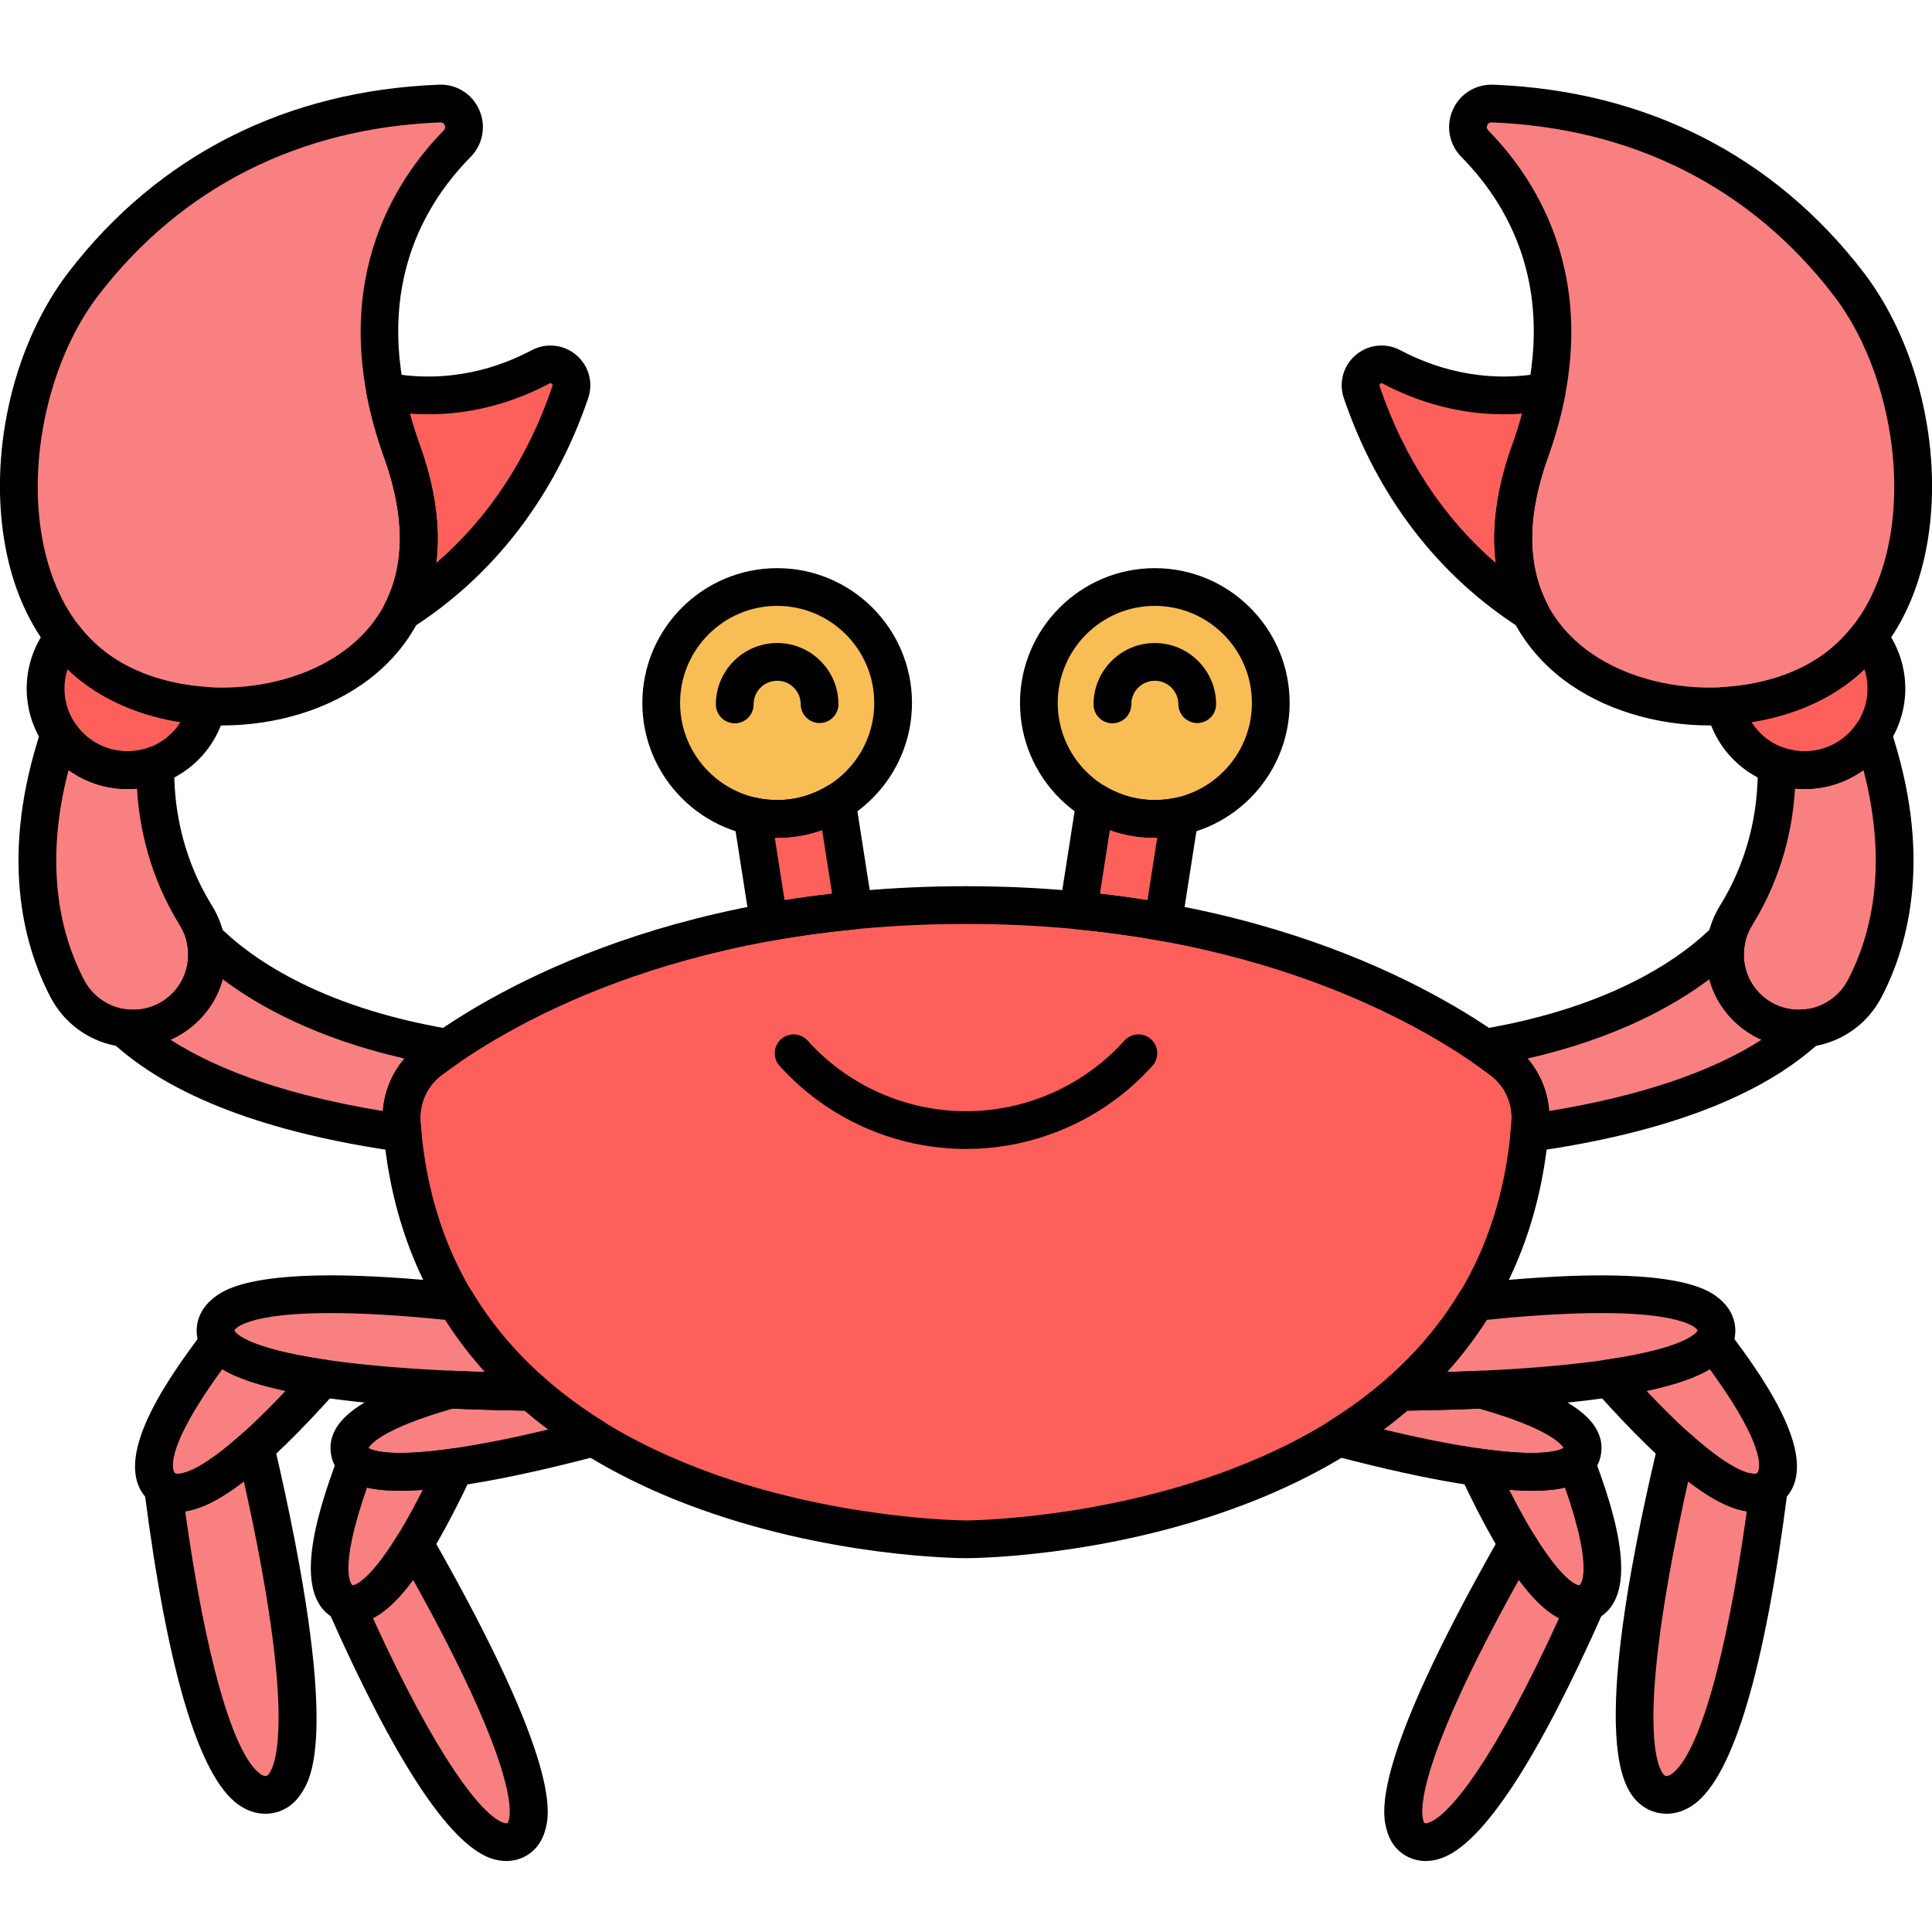
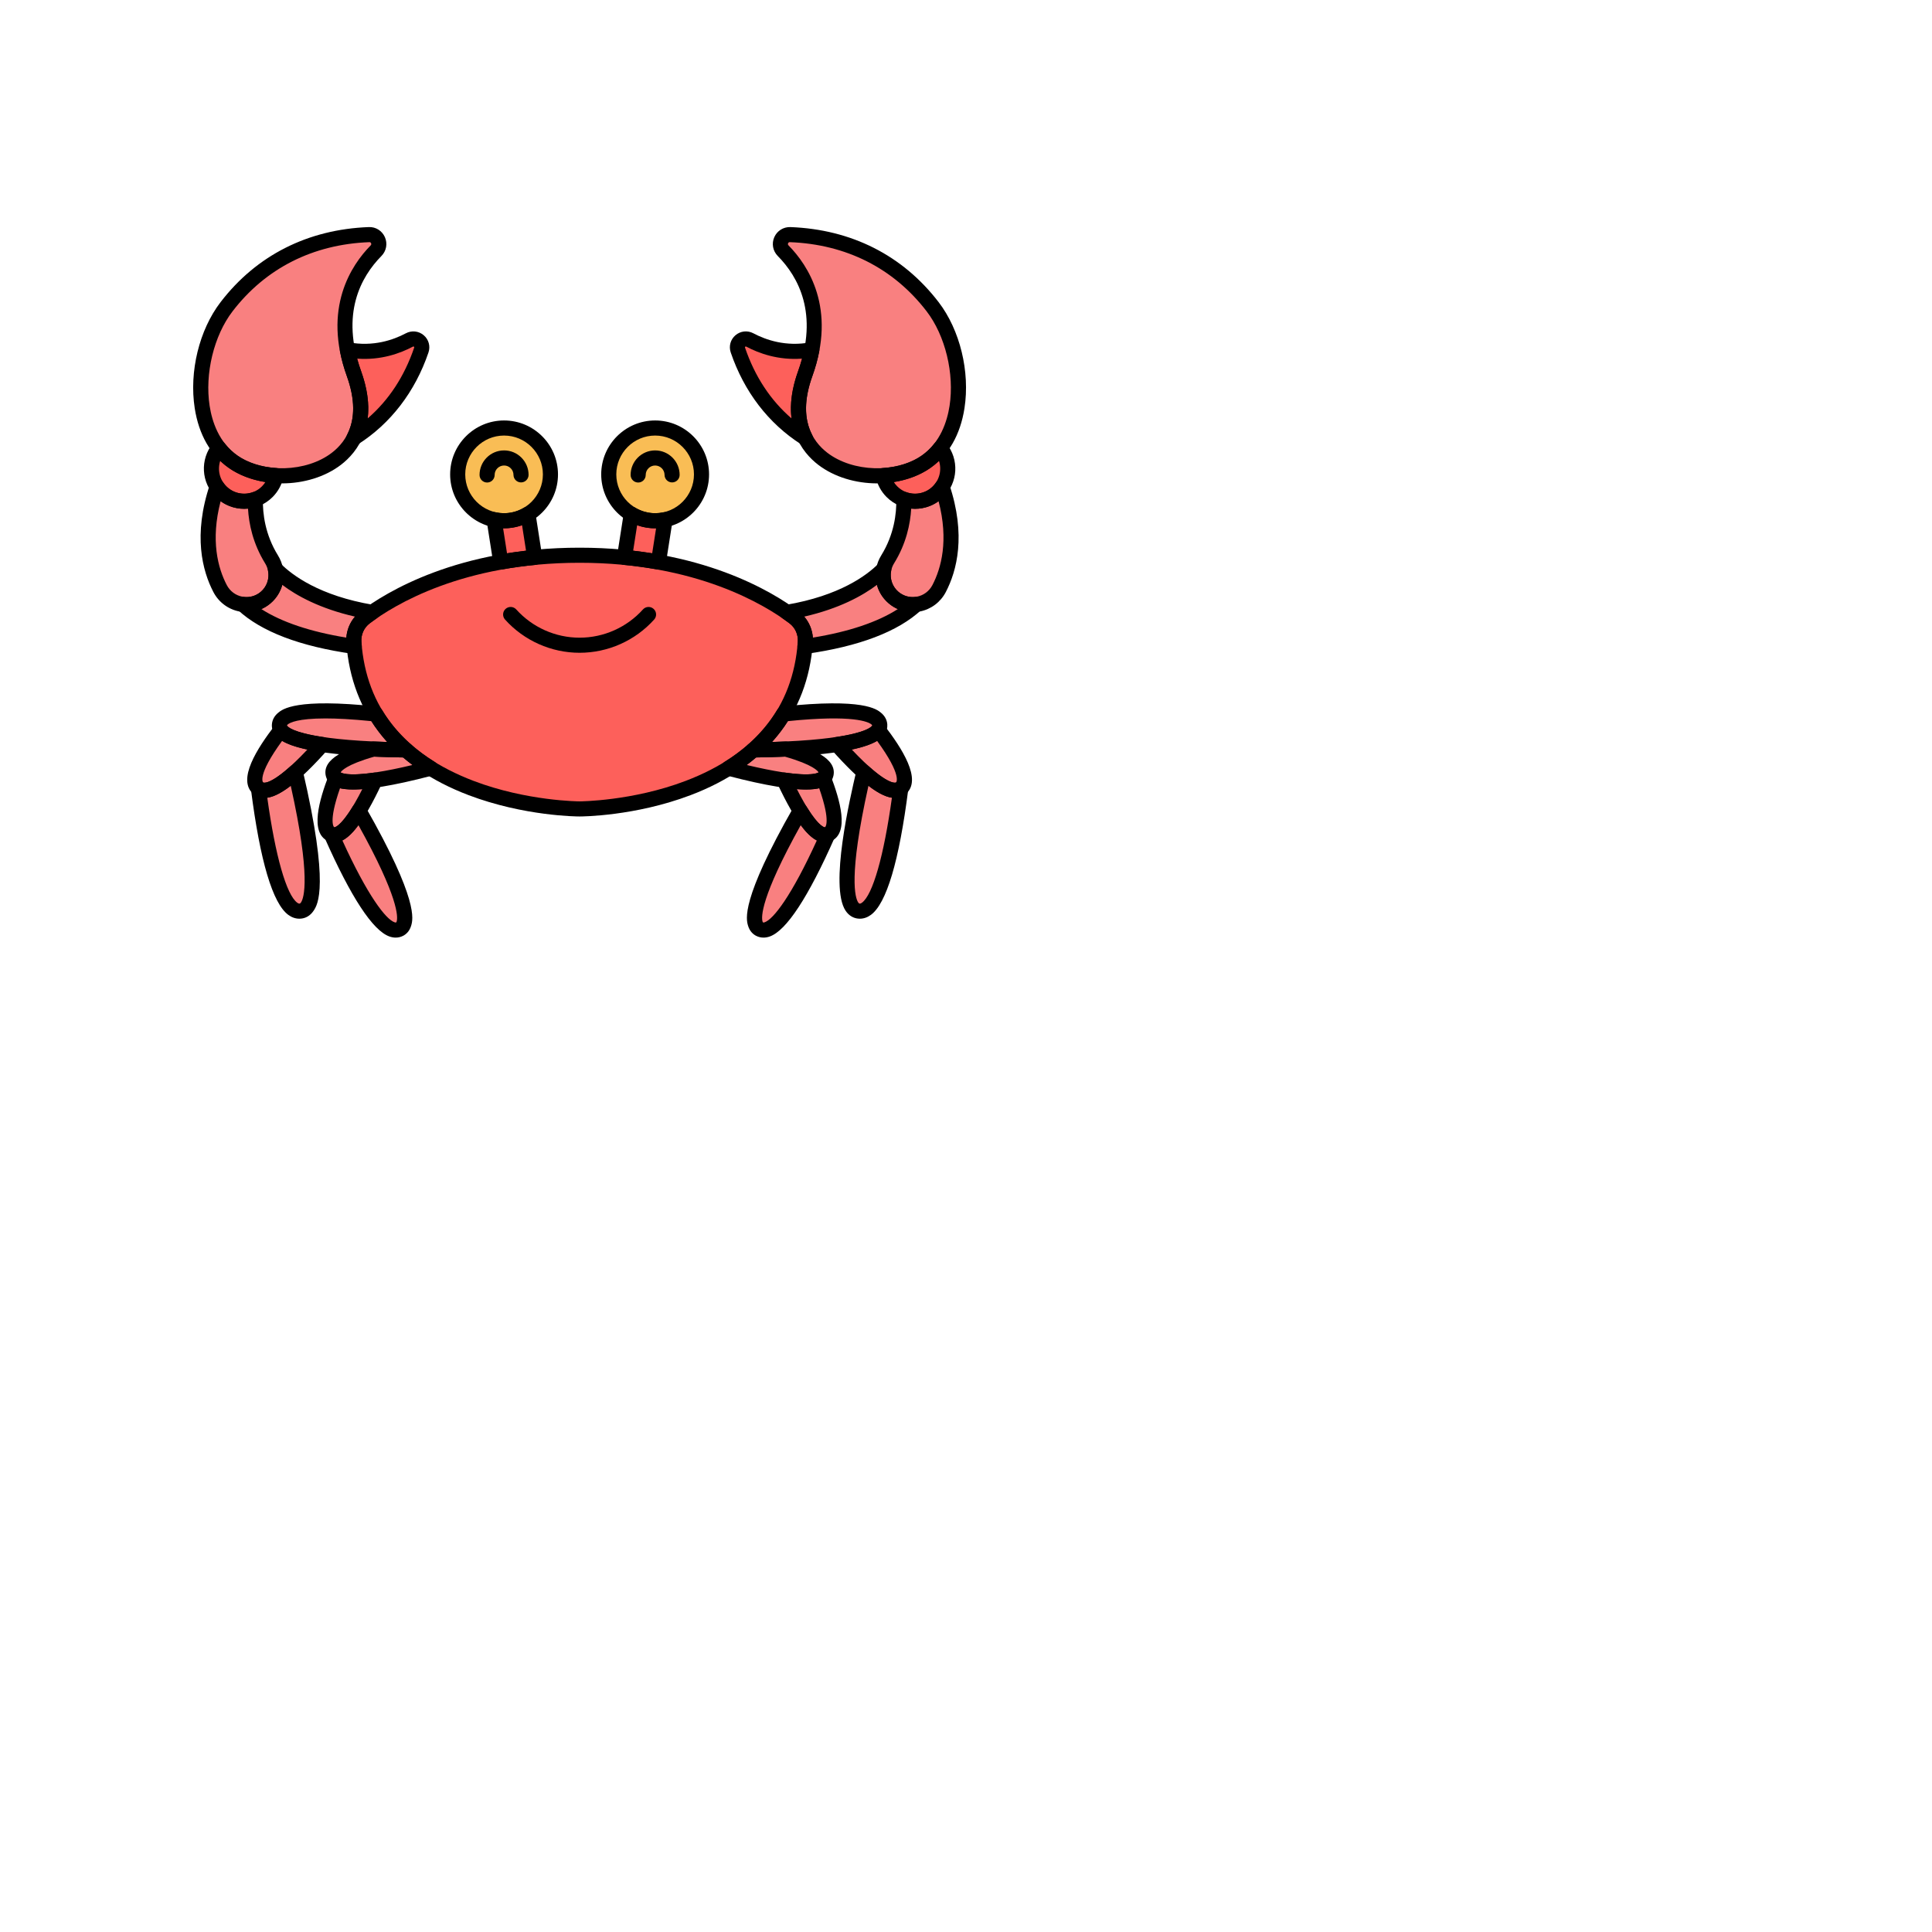
- <svg xmlns="http://www.w3.org/2000/svg" enable-background="new 0 0 256 256" height="512" viewBox="0 0 256 256" width="512">
+ <svg xmlns="http://www.w3.org/2000/svg" enable-background="new 0 0 512 512" height="100" viewBox="-64 -64 640 640" width="100">
  <g fill="#f98080">
    <path d="m29.039 177.799c-6.441 8.428-10.891 16.425-7.471 19.326 3.675 3.118 12.476-4.731 21.173-14.487-6.711-.992-12.109-2.513-13.702-4.839z" />
    <path d="m21.608 197.15c1.977 15.518 6.489 42.027 14.124 40.628 7.317-1.34 2.159-28.677-1.892-46.037-5.273 4.751-9.827 7.381-12.232 5.409z" />
    <path d="m47.194 193.769c-3.39 8.924-5.173 16.966-1.478 18.589 3.971 1.745 9.545-7.286 14.54-17.936-6.042.869-11.09.944-13.062-.653z" />
    <path d="m45.758 212.369c5.693 12.877 16.397 34.582 22.623 31.413 5.967-3.036-5.507-25.289-13.462-39.222-3.328 5.453-6.58 8.892-9.161 7.809z" />
    <path d="m226.961 177.799c6.441 8.428 10.891 16.425 7.471 19.326-3.675 3.118-12.476-4.731-21.173-14.487 6.71-.992 12.109-2.513 13.702-4.839z" />
    <path d="m234.392 197.15c-1.977 15.518-6.489 42.027-14.124 40.628-7.317-1.34-2.159-28.677 1.892-46.037 5.273 4.751 9.827 7.381 12.232 5.409z" />
    <path d="m208.806 193.769c3.39 8.924 5.173 16.966 1.478 18.589-3.971 1.745-9.545-7.286-14.54-17.936 6.042.869 11.09.944 13.062-.653z" />
    <path d="m210.242 212.369c-5.693 12.877-16.397 34.582-22.623 31.413-5.967-3.036 5.507-25.289 13.462-39.222 3.328 5.453 6.58 8.892 9.161 7.809z" />
    <path d="m70.465 184.429c-3.138-.038-6.845-.125-10.738-.303-7.78 2.178-14.111 5.004-13.364 8.347 1.155 5.173 19.108 1.471 32.278-1.991-2.854-1.772-5.603-3.783-8.176-6.053z" />
    <path d="m60.462 172.524c-13.362-1.422-31.486-2.254-31.897 3.631-.478 6.836 27.082 8.092 41.901 8.274-3.809-3.359-7.227-7.291-10.004-11.905z" />
    <path d="m196.273 184.126c-3.893.178-7.6.265-10.738.303-2.573 2.27-5.321 4.281-8.176 6.053 13.17 3.461 31.123 7.163 32.278 1.991.747-3.343-5.584-6.169-13.364-8.347z" />
    <path d="m195.538 172.524c-2.777 4.614-6.195 8.546-10.004 11.905 14.819-.182 42.379-1.437 41.901-8.274-.411-5.885-18.535-5.053-31.897-3.631z" />
  </g>
  <path d="m202.748 59.758c-3.209 8.915-2.712 16.005.016 21.345-10.344-6.597-18.03-16.497-22.334-29.151-.813-2.388 1.725-4.522 3.952-3.338 4.691 2.494 11.861 4.873 20.553 3.244-.48 2.503-1.191 5.133-2.187 7.9z" fill="#fd605b" />
  <path d="m199.013 140.485c-8.677-6.542-31.836-20.558-71.013-20.558s-62.336 14.016-71.013 20.558c-2.59 1.953-3.997 5.084-3.76 8.32 4.055 55.162 74.773 55.162 74.773 55.162s70.718 0 74.772-55.161c.238-3.236-1.169-6.368-3.759-8.321z" fill="#fd605b" />
  <path d="m53.252 59.758c-7.49-20.805.766-34.061 7.325-40.716 1.987-2.016.506-5.431-2.324-5.322-19.516.747-35.865 9.123-47.191 23.875-10.864 14.15-12.698 41.011 2.19 51.382 15.956 11.113 51.412 2.482 40-29.219z" fill="#f98080" />
  <path d="m53.252 59.758c3.209 8.915 2.712 16.005-.016 21.345 10.344-6.597 18.03-16.497 22.334-29.151.813-2.388-1.725-4.522-3.952-3.338-4.691 2.494-11.861 4.873-20.553 3.244.48 2.503 1.191 5.133 2.187 7.9z" fill="#fd605b" />
  <path d="m13.252 88.977c-1.844-1.285-3.431-2.825-4.777-4.56-3.474 4.273-3.201 10.568.799 14.518 4.253 4.2 11.106 4.157 15.306-.096 1.498-1.517 2.446-3.366 2.866-5.306-5.249-.313-10.302-1.845-14.194-4.556z" fill="#fd605b" />
  <path d="m20.595 101.389c-3.809 1.39-8.244.584-11.32-2.454-.523-.516-.978-1.074-1.374-1.661-5.23 15.566-2.657 26.665 1.003 33.688 2.92 5.605 10.248 7.098 15.072 3.015 3.726-3.152 4.533-8.549 1.966-12.7-4.723-7.636-5.443-15.323-5.347-19.888z" fill="#f98080" />
  <path d="m202.748 59.758c7.49-20.805-.766-34.061-7.325-40.716-1.987-2.016-.506-5.431 2.324-5.322 19.516.747 35.865 9.123 47.191 23.875 10.864 14.15 12.698 41.011-2.19 51.382-15.956 11.113-51.412 2.482-40-29.219z" fill="#f98080" />
  <path d="m242.748 88.977c1.844-1.285 3.431-2.825 4.777-4.56 3.475 4.273 3.201 10.568-.799 14.519-4.253 4.2-11.106 4.157-15.306-.096-1.498-1.517-2.446-3.366-2.866-5.306 5.249-.314 10.302-1.846 14.194-4.557z" fill="#fd605b" />
  <path d="m235.405 101.389c3.809 1.39 8.244.584 11.32-2.454.523-.516.978-1.074 1.374-1.661 5.23 15.566 2.657 26.665-1.003 33.688-2.92 5.605-10.248 7.098-15.072 3.015-3.726-3.152-4.533-8.549-1.966-12.7 4.723-7.636 5.443-15.323 5.347-19.888z" fill="#f98080" />
  <path d="m196.725 138.837c.846.586 1.616 1.142 2.288 1.649 2.59 1.953 3.997 5.084 3.76 8.32-.033.452-.083.891-.125 1.336 13.068-1.837 28.044-5.73 36.875-13.93-2.584.317-5.299-.374-7.497-2.234-2.818-2.384-3.963-6.052-3.245-9.495-4.225 4.236-13.721 11.269-32.056 14.354z" fill="#f98080" />
  <path d="m53.228 148.805c-.238-3.236 1.169-6.367 3.76-8.32.672-.507 1.441-1.062 2.288-1.649-18.335-3.085-27.831-10.118-32.055-14.354.719 3.442-.426 7.11-3.245 9.495-2.198 1.86-4.914 2.551-7.497 2.234 8.83 8.199 23.807 12.093 36.875 13.93-.044-.444-.093-.883-.126-1.336z" fill="#f98080" />
  <path d="m153.021 108.511c-2.899 0-5.6-.818-7.914-2.213l-2.24 14.338c3.952.381 7.706.901 11.255 1.536l2.191-14.024c-1.061.232-2.16.363-3.292.363z" fill="#fd605b" />
  <path d="m102.979 108.511c-1.131 0-2.231-.131-3.292-.363l2.191 14.024c3.548-.635 7.303-1.155 11.254-1.536l-2.24-14.338c-2.314 1.396-5.015 2.213-7.913 2.213z" fill="#fd605b" />
  <circle cx="153.021" cy="93.147" fill="#f9bd55" r="15.364" />
  <circle cx="102.979" cy="93.147" fill="#f9bd55" r="15.364" />
  <path d="m128 206.467c-.741 0-18.349-.08-36.752-7.058-24.77-9.392-38.779-26.826-40.513-50.42-.302-4.105 1.473-8.031 4.748-10.5 8.398-6.333 32.277-21.062 72.518-21.062 40.239 0 64.119 14.729 72.518 21.062 3.274 2.468 5.049 6.394 4.748 10.499-1.733 23.595-15.743 41.029-40.514 50.421-18.403 6.978-36.012 7.058-36.753 7.058zm0-84.039c-38.73 0-61.511 14.024-69.508 20.054-1.912 1.441-2.948 3.737-2.771 6.141 1.601 21.781 14.109 37.28 37.177 46.065 17.557 6.687 34.93 6.779 35.104 6.779.171 0 17.545-.093 35.102-6.779 23.068-8.785 35.576-24.284 37.177-46.065.176-2.403-.86-4.699-2.771-6.141-7.999-6.03-30.781-20.054-69.51-20.054z" />
  <path d="m23.519 200.343c-1.36 0-2.543-.441-3.569-1.312-5.593-4.744 1.375-15.256 7.103-22.75.487-.638 1.227-1.038 2.052-.981.801.021 1.544.425 1.998 1.087.255.372 2.032 2.305 12.004 3.777.909.135 1.671.757 1.985 1.621s.127 1.83-.484 2.516c-9.686 10.865-16.43 16.042-21.089 16.042zm5.925-18.908c-8.493 11.658-6.284 13.763-6.259 13.784.027.018 2.975 1.453 14.638-10.911-4.196-.884-6.757-1.897-8.379-2.873z" />
  <path d="m35.158 240.331c-1.262 0-2.503-.426-3.64-1.257-5.188-3.795-9.356-17.794-12.39-41.608-.129-1.017.374-2.009 1.27-2.504.895-.496 2.004-.395 2.795.255.018.014 1.915 1.025 8.974-5.333.657-.592 1.577-.792 2.422-.527.844.265 1.485.955 1.686 1.816 8.953 38.368 4.952 44.473 3.638 46.479-1.172 1.787-2.675 2.393-3.729 2.586-.343.062-.685.093-1.026.093zm-10.616-40.077c2.665 19.251 6.329 32.152 9.928 34.784.469.342.698.301.812.281.05-.01.205-.038.448-.409.932-1.422 3.324-8.339-3.416-38.614-2.487 1.928-5.229 3.594-7.772 3.958z" />
  <path d="m46.787 215.099c-.702 0-1.393-.151-2.076-.451-6.238-2.742-2.904-13.735.146-21.767.285-.75.912-1.317 1.686-1.526.773-.207 1.602-.034 2.225.472.185.149 2.069 1.425 11.132.121.909-.126 1.817.248 2.365.986.547.738.645 1.718.254 2.55-6.277 13.385-11.235 19.615-15.732 19.615zm1.85-17.996c-4.004 11.421-1.939 12.956-1.915 12.967.026.012 2.79.16 9.294-12.651-3.105.233-5.526.132-7.379-.316z" />
  <path d="m67.08 246.594c-.681 0-1.38-.125-2.084-.375-5.516-1.964-12.758-13.012-21.524-32.839-.414-.937-.215-2.03.502-2.762.718-.731 1.808-.95 2.752-.555.003.014 1.935-.047 6.06-6.806.46-.754 1.286-1.218 2.17-1.197.884.013 1.696.492 2.134 1.261 17.635 30.886 15.729 37.256 15.104 39.35-.577 1.927-1.774 2.88-2.678 3.34-.764.387-1.585.583-2.436.583zm-17.664-32.182c8.381 18.373 14.372 26.069 17.256 27.096.394.138.521.075.576.046.036-.018.101-.132.156-.316.429-1.436.698-7.879-12.658-31.894-1.562 2.128-3.368 4.082-5.33 5.068z" />
  <path d="m232.48 200.344c-4.659 0-11.402-5.177-21.087-16.043-.611-.686-.797-1.652-.483-2.516.312-.864 1.075-1.486 1.984-1.621 9.972-1.473 11.749-3.405 12.004-3.777.453-.662 1.195-1.066 1.997-1.087.833-.021 1.565.344 2.052.98 5.728 7.494 12.695 18.006 7.103 22.751-1.027.87-2.209 1.313-3.57 1.313zm-14.302-16.036c11.658 12.359 14.612 10.931 14.638 10.911.024-.021 2.233-2.127-6.259-13.784-1.623.976-4.184 1.989-8.379 2.873z" />
  <path d="m220.842 240.331c-.341 0-.683-.031-1.024-.094-1.055-.193-2.559-.799-3.729-2.586-5.315-8.11 1.423-36.988 3.637-46.479.201-.861.842-1.552 1.686-1.816.845-.265 1.764-.065 2.422.527 7.063 6.362 8.959 5.345 8.975 5.333.793-.65 1.899-.751 2.795-.255s1.399 1.487 1.27 2.504c-3.034 23.815-7.203 37.814-12.39 41.608-1.139.832-2.38 1.258-3.642 1.258zm2.843-44.035c-6.739 30.274-4.347 37.192-3.415 38.614.243.371.397.399.448.409.114.021.343.062.812-.281 3.599-2.632 7.263-15.532 9.928-34.784-2.544-.364-5.284-2.03-7.773-3.958z" />
  <path d="m209.213 215.099c-4.498 0-9.455-6.229-15.732-19.615-.39-.832-.292-1.812.255-2.55s1.451-1.116 2.365-.986c9.063 1.304 10.946.028 11.131-.121.622-.507 1.451-.68 2.226-.472.773.209 1.401.776 1.686 1.526 3.051 8.031 6.385 19.024.146 21.767-.684.299-1.375.451-2.077.451zm-9.23-17.681c6.502 12.806 9.267 12.677 9.294 12.651.024-.011 2.09-1.546-1.914-12.967-1.852.45-4.273.552-7.38.316z" />
  <path d="m188.92 246.594c-.851 0-1.672-.195-2.435-.584-.903-.459-2.102-1.412-2.679-3.34-.626-2.093-2.531-8.463 15.104-39.349.438-.769 1.25-1.247 2.135-1.261.889.002 1.71.443 2.17 1.197 4.144 6.788 6.054 6.838 6.06 6.806.945-.396 2.036-.177 2.752.555.718.731.916 1.825.502 2.762-8.766 19.827-16.008 30.876-21.524 32.839-.704.25-1.404.375-2.085.375zm12.334-37.25c-13.355 24.015-13.087 30.458-12.657 31.894.056.184.12.299.156.316.057.028.184.093.575-.046 2.884-1.026 8.875-8.723 17.257-27.096-1.963-.987-3.769-2.94-5.331-5.068z" />
  <path d="m52.926 197.525c-4.427 0-5.918-.909-6.666-1.364-1.564-.952-2.134-2.235-2.337-3.144-1.316-5.893 7.395-9.134 15.13-11.299.256-.071.527-.102.788-.09 3.386.154 6.971.255 10.655.3.599.008 1.174.229 1.624.625 2.379 2.099 5.018 4.052 7.841 5.805.849.527 1.302 1.509 1.153 2.496s-.871 1.792-1.837 2.046c-13.756 3.616-21.685 4.625-26.351 4.625zm-4.091-5.652c.61.387 4.656 2.128 23.808-2.459-1.078-.807-2.121-1.64-3.125-2.498-3.272-.048-6.461-.14-9.5-.274-9.43 2.684-10.964 4.807-11.183 5.231z" />
  <path d="m70.465 186.929c-.01 0-.021 0-.031 0-24.454-.3-38.887-2.66-42.898-7.015-1.337-1.452-1.536-2.94-1.466-3.934.104-1.477.808-2.802 2.038-3.832 1.461-1.225 5.907-4.951 32.619-2.11.778.083 1.474.526 1.877 1.197 2.492 4.14 5.693 7.948 9.515 11.318.784.691 1.055 1.798.679 2.773-.371.967-1.299 1.603-2.333 1.603zm-26.653-12.94c-9.158 0-11.797 1.408-12.493 1.991-.252.211-.259.314-.261.349.428 1.312 7.355 4.692 33.194 5.47-1.966-2.183-3.728-4.493-5.27-6.915-6.406-.65-11.355-.895-15.17-.895z" />
  <path d="m203.073 197.525c-4.666 0-12.593-1.01-26.35-4.625-.966-.254-1.688-1.059-1.837-2.046-.148-.987.306-1.969 1.154-2.496 2.824-1.754 5.461-3.706 7.839-5.805.449-.396 1.025-.617 1.624-.625 3.71-.045 7.294-.146 10.654-.3.268-.012.531.019.788.09 7.735 2.165 16.446 5.406 15.132 11.299-.204.908-.774 2.191-2.338 3.144-.747.455-2.24 1.364-6.666 1.364zm-19.715-8.111c19.21 4.601 23.223 2.834 23.813 2.455-.193-.374-1.658-2.515-11.189-5.228-3.019.134-6.208.227-9.5.274-1.003.859-2.046 1.692-3.124 2.499z" />
  <path d="m185.534 186.929c-1.033 0-1.961-.636-2.333-1.602-.376-.976-.104-2.082.68-2.773 3.82-3.369 7.022-7.178 9.516-11.318.403-.671 1.099-1.114 1.877-1.197 26.708-2.841 31.157.886 32.618 2.11 1.23 1.03 1.935 2.355 2.038 3.833.069.992-.129 2.48-1.467 3.933-4.011 4.354-18.443 6.715-42.898 7.015-.01-.001-.021-.001-.031-.001zm11.484-12.045c-1.542 2.422-3.304 4.733-5.271 6.915 25.84-.777 32.768-4.159 33.198-5.493-.006-.011-.014-.114-.265-.325-.986-.827-5.878-3.308-27.662-1.097z" />
  <path d="m29.42 96.126c-6.376 0-12.699-1.687-17.596-5.098-6.051-4.215-9.964-11.058-11.318-19.793-1.88-12.128 1.485-25.931 8.574-35.163 11.889-15.484 28.86-24.077 49.078-24.85 2.314-.106 4.41 1.222 5.345 3.339.939 2.129.49 4.577-1.145 6.236-6.842 6.94-13.568 19.187-6.754 38.114 6.373 17.701-1.429 27.054-6.647 31.053-5.335 4.091-12.47 6.162-19.537 6.162zm28.961-79.908c-.011 0-.021.001-.032.001-18.684.715-34.35 8.633-45.304 22.898-6.2 8.075-9.253 20.675-7.599 31.353.795 5.126 3.042 12.142 9.234 16.455 8.525 5.938 22.829 5.514 31.234-.929 5.05-3.87 10.014-11.418 4.984-25.391-8.101-22.503 1.471-36.799 7.897-43.317.253-.257.211-.526.131-.708-.104-.24-.288-.362-.545-.362z" />
  <path d="m53.236 83.604c-.606 0-1.209-.22-1.682-.65-.834-.759-1.058-1.982-.544-2.987 2.67-5.227 2.633-11.74-.11-19.36-.998-2.774-1.769-5.56-2.29-8.276-.156-.812.1-1.648.684-2.234s1.416-.85 2.232-.693c8.12 1.519 14.769-.789 18.919-2.995 1.931-1.024 4.255-.774 5.919.643 1.656 1.409 2.273 3.65 1.573 5.709-4.421 12.994-12.498 23.524-23.357 30.45-.413.264-.879.393-1.344.393zm2.368-24.692c2.054 5.705 2.783 10.956 2.187 15.697 6.99-6.036 12.16-13.9 15.413-23.462.023-.069.059-.173-.08-.291-.153-.129-.269-.067-.333-.035-4.211 2.238-10.627 4.571-18.481 3.979.367 1.364.8 2.739 1.294 4.112z" />
  <path d="m16.878 104.552c-3.384 0-6.769-1.277-9.361-3.837-4.906-4.846-5.328-12.531-.981-17.876.48-.592 1.225-.911 1.968-.923.763.009 1.479.365 1.947.968 1.224 1.578 2.646 2.938 4.23 4.041 3.384 2.357 7.97 3.817 12.914 4.113.729.043 1.402.402 1.843.984.441.581.606 1.326.452 2.039-.536 2.479-1.757 4.738-3.53 6.534-2.603 2.636-6.042 3.957-9.482 3.957zm-7.927-15.879c-.95 2.911-.231 6.201 2.08 8.484 3.266 3.225 8.545 3.192 11.771-.074.427-.433.803-.908 1.122-1.419-4.567-.719-8.776-2.321-12.1-4.636v-.001c-1.014-.705-1.973-1.493-2.873-2.354z" />
  <path d="m17.677 138.798c-.794 0-1.594-.077-2.39-.234-3.711-.729-6.846-3.079-8.601-6.446-3.642-6.989-6.798-18.846-1.155-35.639.303-.902 1.092-1.554 2.035-1.682.942-.127 1.875.291 2.408 1.08.314.467.669.896 1.056 1.278 2.274 2.245 5.693 2.984 8.708 1.886.774-.283 1.64-.165 2.312.315s1.062 1.261 1.045 2.086c-.097 4.623.687 11.588 4.974 18.521 3.252 5.26 2.211 11.956-2.478 15.923-2.247 1.901-5.04 2.912-7.914 2.912zm-8.593-36.762c-3.401 13.01-.871 22.192 2.036 27.771 1.048 2.013 2.918 3.416 5.13 3.852 2.184.429 4.409-.151 6.11-1.589 2.783-2.354 3.394-6.34 1.454-9.477-4.031-6.521-5.369-13.051-5.661-18.111-3.203.309-6.443-.56-9.069-2.446z" />
  <path d="m226.58 96.126c-7.068 0-14.201-2.071-19.537-6.161-5.218-3.999-13.02-13.352-6.647-31.053 6.813-18.928.089-31.174-6.753-38.114-1.636-1.659-2.085-4.107-1.146-6.236.934-2.116 3.024-3.418 5.345-3.339 20.219.772 37.189 9.366 49.078 24.85 7.089 9.232 10.454 23.035 8.574 35.163-1.354 8.734-5.268 15.578-11.318 19.793-4.897 3.41-11.221 5.096-17.596 5.097zm-28.962-79.908c-.257 0-.44.122-.546.362-.08.181-.122.451.131.708 6.426 6.519 15.997 20.814 7.897 43.317-5.03 13.973-.066 21.521 4.983 25.391 8.404 6.443 22.709 6.869 31.234.929 6.192-4.313 8.439-11.329 9.234-16.455 1.655-10.678-1.398-23.277-7.599-31.353-10.953-14.266-26.619-22.184-45.304-22.898-.008 0-.019-.001-.03-.001zm5.13 43.541h.01z" />
  <path d="m202.763 83.604c-.464 0-.931-.129-1.344-.393-10.858-6.926-18.935-17.457-23.355-30.454-.7-2.059-.083-4.299 1.573-5.708 1.663-1.417 3.986-1.669 5.919-.642 4.15 2.205 10.802 4.514 18.918 2.994.812-.155 1.648.107 2.232.693.583.586.84 1.422.684 2.234-.521 2.716-1.291 5.5-2.289 8.276-2.743 7.62-2.78 14.134-.11 19.36.513 1.005.29 2.229-.545 2.988-.473.432-1.077.652-1.683.652zm-19.701-32.827c-.053 0-.115.02-.186.079-.139.117-.103.222-.079.29 3.252 9.562 8.422 17.427 15.412 23.463-.597-4.74.132-9.992 2.186-15.697.494-1.374.927-2.748 1.295-4.111-7.859.59-14.27-1.741-18.481-3.979-.034-.018-.084-.045-.147-.045zm19.686 8.982h.01z" />
  <path d="m239.121 104.552c-3.439 0-6.877-1.32-9.479-3.955-1.774-1.797-2.995-4.057-3.531-6.535-.154-.713.011-1.458.451-2.039.441-.582 1.114-.941 1.843-.984 4.944-.296 9.53-1.756 12.914-4.113 1.584-1.104 3.008-2.463 4.23-4.04.467-.604 1.184-.96 1.946-.969.771.002 1.488.332 1.969.923 4.347 5.346 3.925 13.03-.981 17.875-2.592 2.559-5.978 3.837-9.362 3.837zm-7.045-8.888c.32.511.696.986 1.123 1.42 3.225 3.265 8.505 3.297 11.77.073 2.312-2.283 3.03-5.573 2.08-8.484-.899.862-1.859 1.649-2.873 2.355-3.323 2.315-7.532 3.917-12.1 4.636zm10.671-6.687h.01z" />
  <path d="m238.323 138.798c-2.875 0-5.667-1.011-7.914-2.912-4.688-3.967-5.729-10.663-2.477-15.924 4.286-6.932 5.07-13.897 4.974-18.52-.018-.825.373-1.605 1.044-2.086.672-.479 1.536-.599 2.312-.315 3.017 1.104 6.434.36 8.707-1.885.388-.382.743-.812 1.058-1.279.532-.788 1.469-1.205 2.408-1.08.943.128 1.731.779 2.035 1.682 5.643 16.793 2.486 28.649-1.156 35.639-1.754 3.367-4.889 5.717-8.601 6.446-.796.157-1.597.234-2.39.234zm-.476-34.317c-.293 5.061-1.631 11.591-5.662 18.11-1.939 3.138-1.328 7.123 1.455 9.478 1.699 1.438 3.924 2.017 6.109 1.589 2.212-.436 4.082-1.839 5.131-3.852 2.906-5.578 5.438-14.761 2.036-27.771-2.625 1.887-5.868 2.754-9.069 2.446z" />
  <path d="m147.4 95.842c-1.377 0-2.496-1.114-2.5-2.492-.014-4.478 3.617-8.133 8.095-8.146h.026c4.466 0 8.106 3.626 8.12 8.095.004 1.381-1.111 2.504-2.492 2.508-.003 0-.006 0-.008 0-1.377 0-2.496-1.114-2.5-2.492-.006-1.717-1.404-3.11-3.121-3.11-.003 0-.007 0-.01 0-1.721.006-3.116 1.41-3.11 3.131.004 1.381-1.111 2.504-2.492 2.508-.003-.002-.005-.002-.008-.002z" />
  <path d="m153.021 111.011c-9.851 0-17.864-8.014-17.864-17.864s8.014-17.863 17.864-17.863 17.864 8.014 17.864 17.863c.001 9.85-8.013 17.864-17.864 17.864zm0-30.728c-7.094 0-12.864 5.771-12.864 12.863 0 7.094 5.771 12.864 12.864 12.864s12.864-5.771 12.864-12.864c.001-7.092-5.77-12.863-12.864-12.863z" />
  <path d="m97.358 95.842c-1.377 0-2.496-1.114-2.5-2.492-.014-4.478 3.617-8.133 8.095-8.146h.026c2.159 0 4.191.838 5.723 2.36 1.539 1.528 2.39 3.565 2.397 5.734.004 1.381-1.111 2.504-2.492 2.508-.002 0-.005 0-.008 0-1.377 0-2.496-1.114-2.5-2.492-.002-.834-.33-1.616-.921-2.203s-1.369-.918-2.21-.907c-1.72.006-3.116 1.41-3.11 3.131.004 1.381-1.111 2.504-2.492 2.508-.003-.001-.006-.001-.008-.001z" />
  <path d="m102.979 111.011c-9.85 0-17.864-8.014-17.864-17.864s8.014-17.863 17.864-17.863c9.851 0 17.864 8.014 17.864 17.863 0 9.85-8.014 17.864-17.864 17.864zm0-30.728c-7.093 0-12.864 5.771-12.864 12.863 0 7.094 5.771 12.864 12.864 12.864s12.864-5.771 12.864-12.864c0-7.092-5.771-12.863-12.864-12.863z" />
  <path d="m202.647 152.642c-.639 0-1.259-.245-1.727-.692-.554-.528-.834-1.281-.763-2.042l.044-.443c.028-.278.056-.557.077-.841.177-2.404-.859-4.7-2.771-6.142-.648-.488-1.39-1.024-2.206-1.589-.836-.579-1.238-1.606-1.018-2.6.222-.993 1.022-1.753 2.025-1.922 17.859-3.004 26.901-9.844 30.701-13.653.779-.783 1.981-.962 2.957-.435.974.525 1.485 1.628 1.26 2.711-.551 2.639.373 5.35 2.412 7.075 1.561 1.319 3.54 1.909 5.579 1.661 1.076-.129 2.114.445 2.571 1.428.456.983.228 2.148-.566 2.886-7.748 7.193-20.61 12.097-38.229 14.573-.114.017-.23.025-.346.025zm-.239-12.381c1.671 1.944 2.675 4.375 2.859 6.955 11.917-1.938 21.487-5.159 28.145-9.448-1.069-.471-2.079-1.101-3.002-1.881-1.929-1.633-3.268-3.784-3.908-6.141-4.767 3.591-12.448 7.854-24.094 10.515z" />
  <path d="m53.353 152.642c-.116 0-.232-.008-.348-.024-17.618-2.477-30.48-7.38-38.228-14.573-.794-.737-1.023-1.903-.566-2.886s1.495-1.566 2.571-1.428c2.035.246 4.018-.342 5.579-1.662 2.039-1.725 2.963-4.436 2.412-7.074-.226-1.083.287-2.186 1.26-2.711.974-.527 2.177-.349 2.958.435 3.799 3.81 12.838 10.648 30.7 13.653 1.003.169 1.804.929 2.025 1.922.222.992-.181 2.021-1.017 2.6-.816.564-1.558 1.1-2.206 1.589-1.912 1.441-2.948 3.737-2.772 6.141v.001c.021.284.049.562.077.841l.043.443c.072.761-.209 1.514-.762 2.042-.468.445-1.088.691-1.726.691zm-30.765-14.875c6.657 4.29 16.228 7.511 28.145 9.449.185-2.58 1.189-5.011 2.86-6.955-11.646-2.661-19.328-6.924-24.094-10.515-.641 2.356-1.979 4.508-3.907 6.14-.925.781-1.934 1.411-3.004 1.881z" />
  <path d="m154.123 124.672c-.146 0-.294-.013-.44-.039-3.557-.636-7.276-1.144-11.056-1.508-.685-.065-1.312-.412-1.735-.956-.422-.544-.601-1.237-.494-1.918l2.24-14.339c.128-.823.658-1.527 1.413-1.88.754-.351 1.635-.305 2.348.125 2.793 1.685 6.066 2.271 9.383 1.549.808-.179 1.646.059 2.246.623.601.565.884 1.391.756 2.205l-2.19 14.023c-.104.665-.471 1.26-1.019 1.649-.428.306-.935.466-1.452.466zm-8.38-6.246c2.131.243 4.236.53 6.301.859l1.293-8.277c-2.158.037-4.266-.314-6.274-1.03z" />
  <path d="m101.878 124.672c-.517 0-1.025-.16-1.451-.465-.548-.39-.915-.984-1.019-1.649l-2.191-14.023c-.127-.814.156-1.64.756-2.205.601-.565 1.441-.802 2.247-.623 3.314.721 6.588.136 9.382-1.548.714-.431 1.594-.475 2.348-.125.755.353 1.284 1.057 1.413 1.88l2.24 14.338c.106.68-.073 1.374-.495 1.918s-1.05.891-1.735.956c-3.778.364-7.497.872-11.053 1.508-.148.025-.296.038-.442.038zm.786-13.664 1.293 8.277c2.063-.329 4.168-.616 6.299-.859l-1.32-8.447c-2.008.714-4.132 1.073-6.272 1.029z" />
  <path d="m128 152.24c-9.405 0-18.409-4.013-24.702-11.01-.923-1.026-.839-2.607.187-3.53 1.027-.923 2.608-.839 3.531.187 5.346 5.944 12.995 9.354 20.984 9.354s15.638-3.409 20.984-9.354c.922-1.026 2.504-1.109 3.53-.187s1.11 2.504.187 3.53c-6.293 6.998-15.296 11.01-24.701 11.01z" />
</svg>
